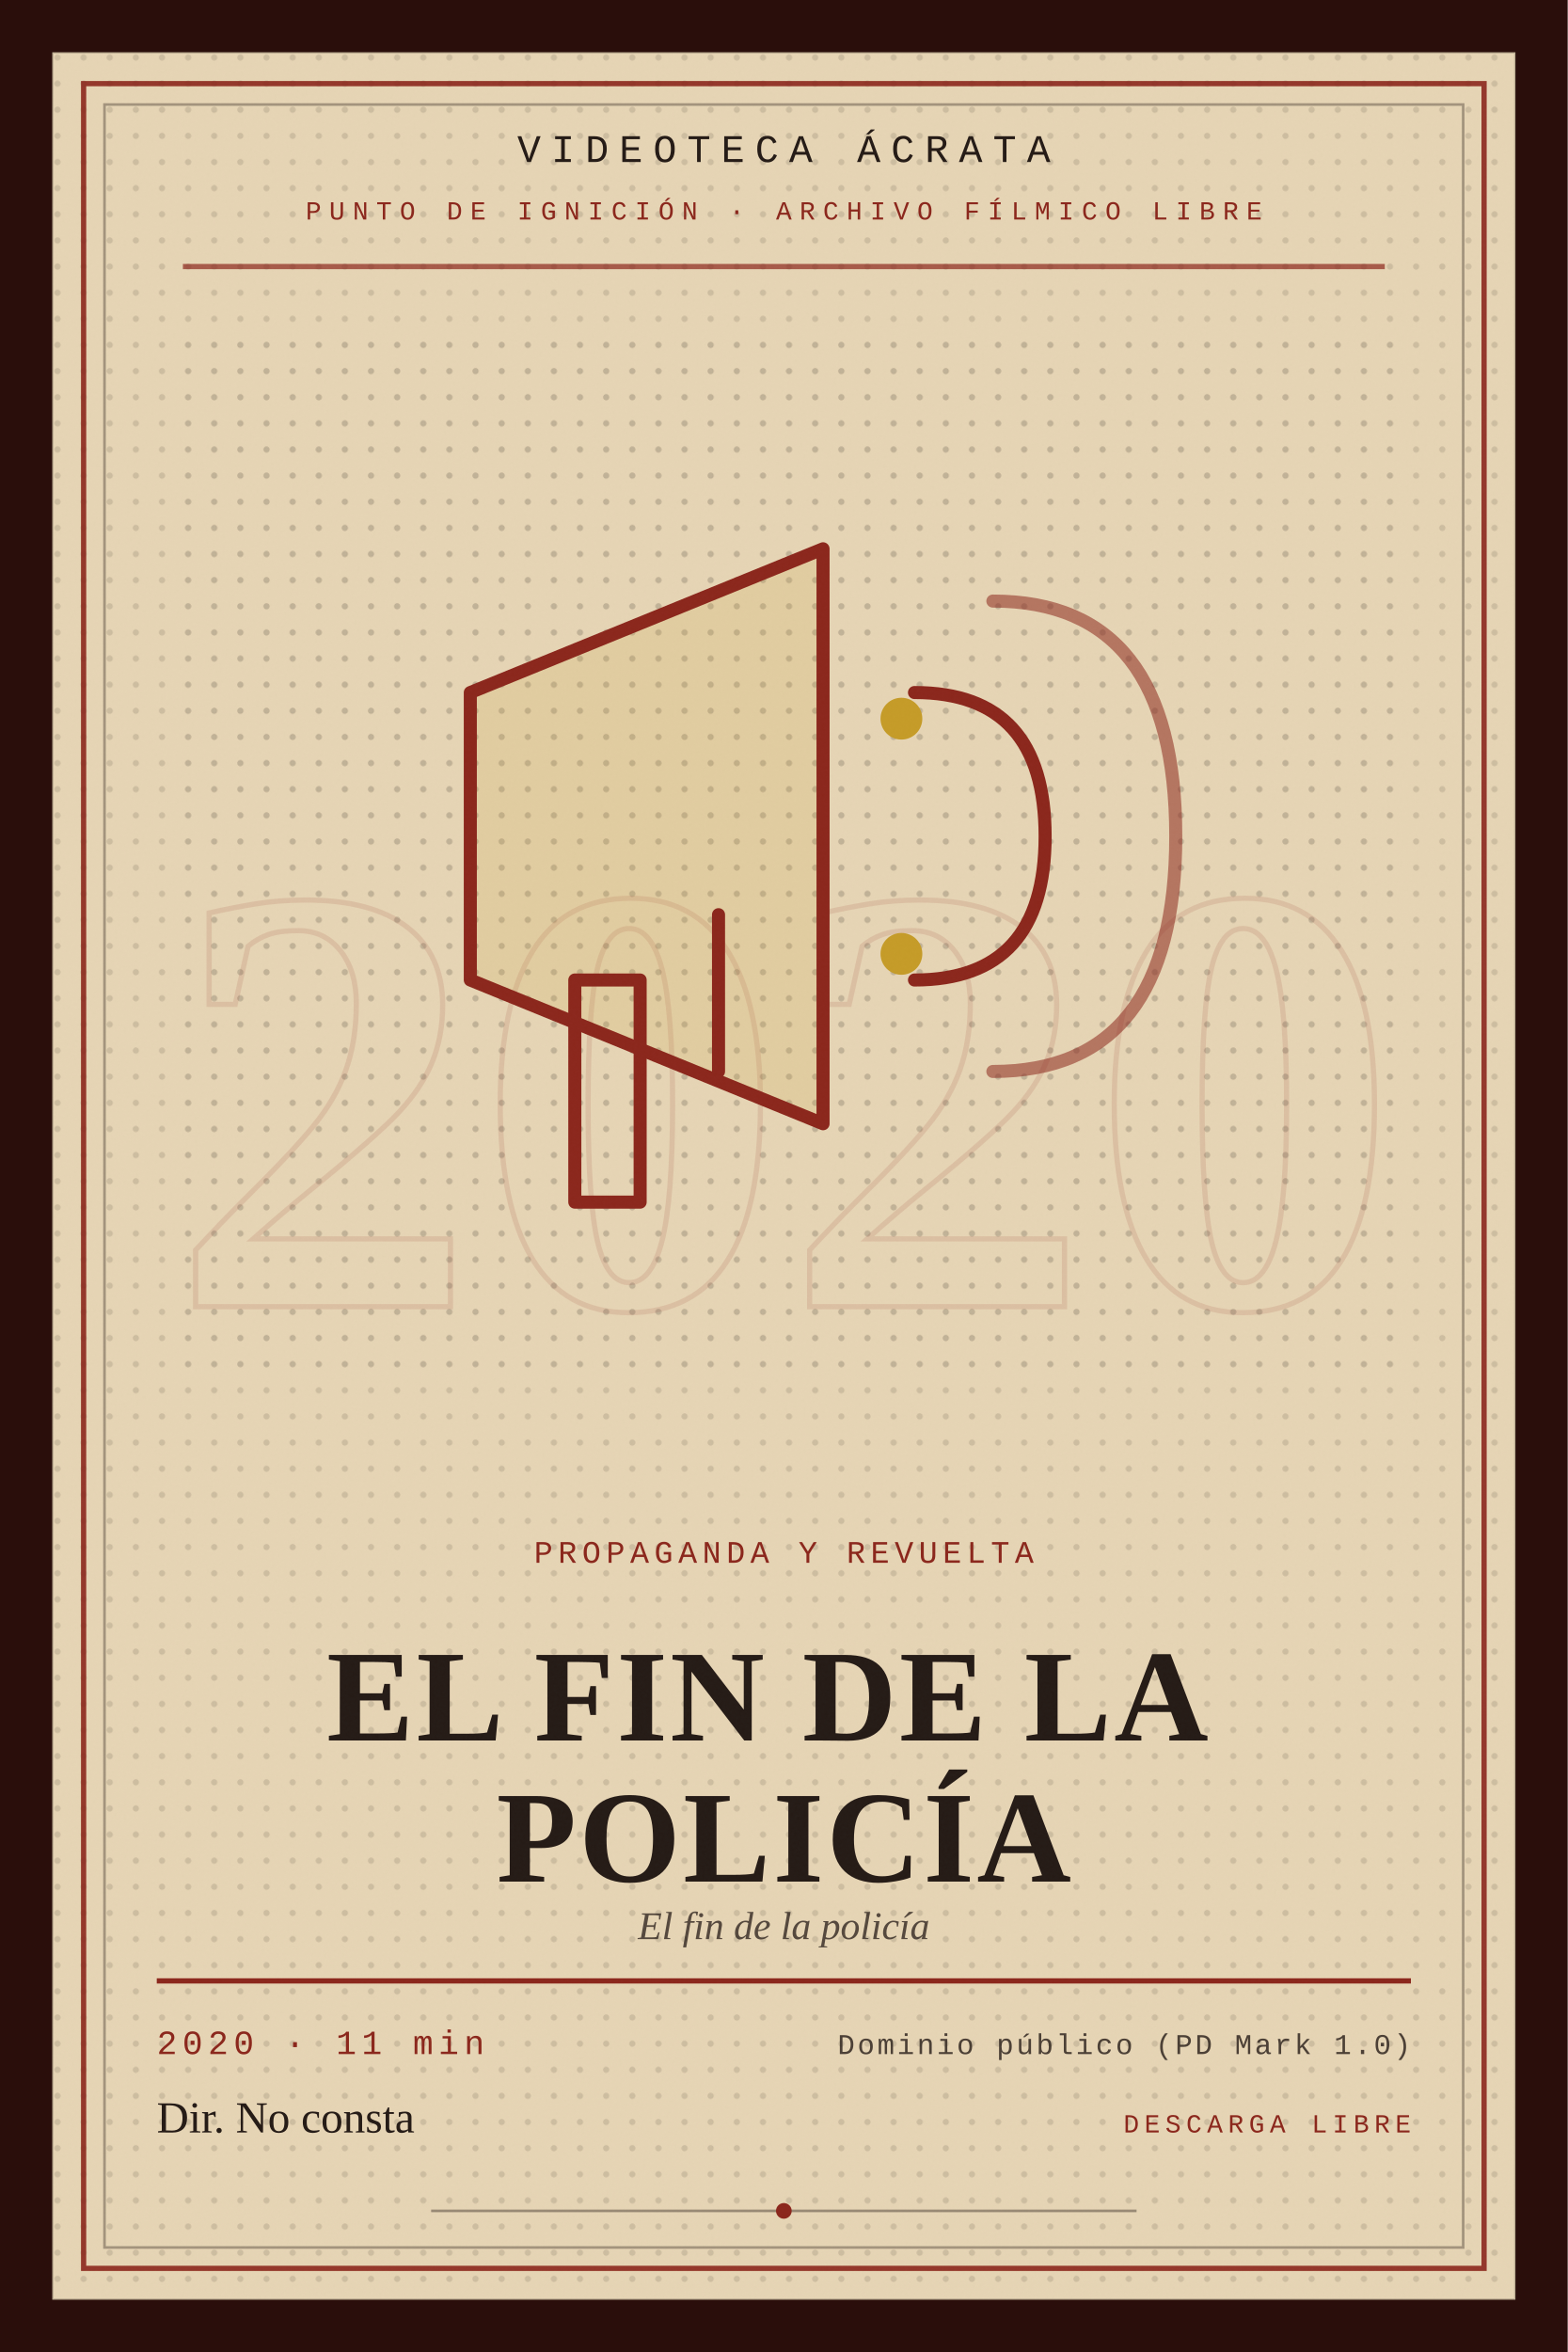
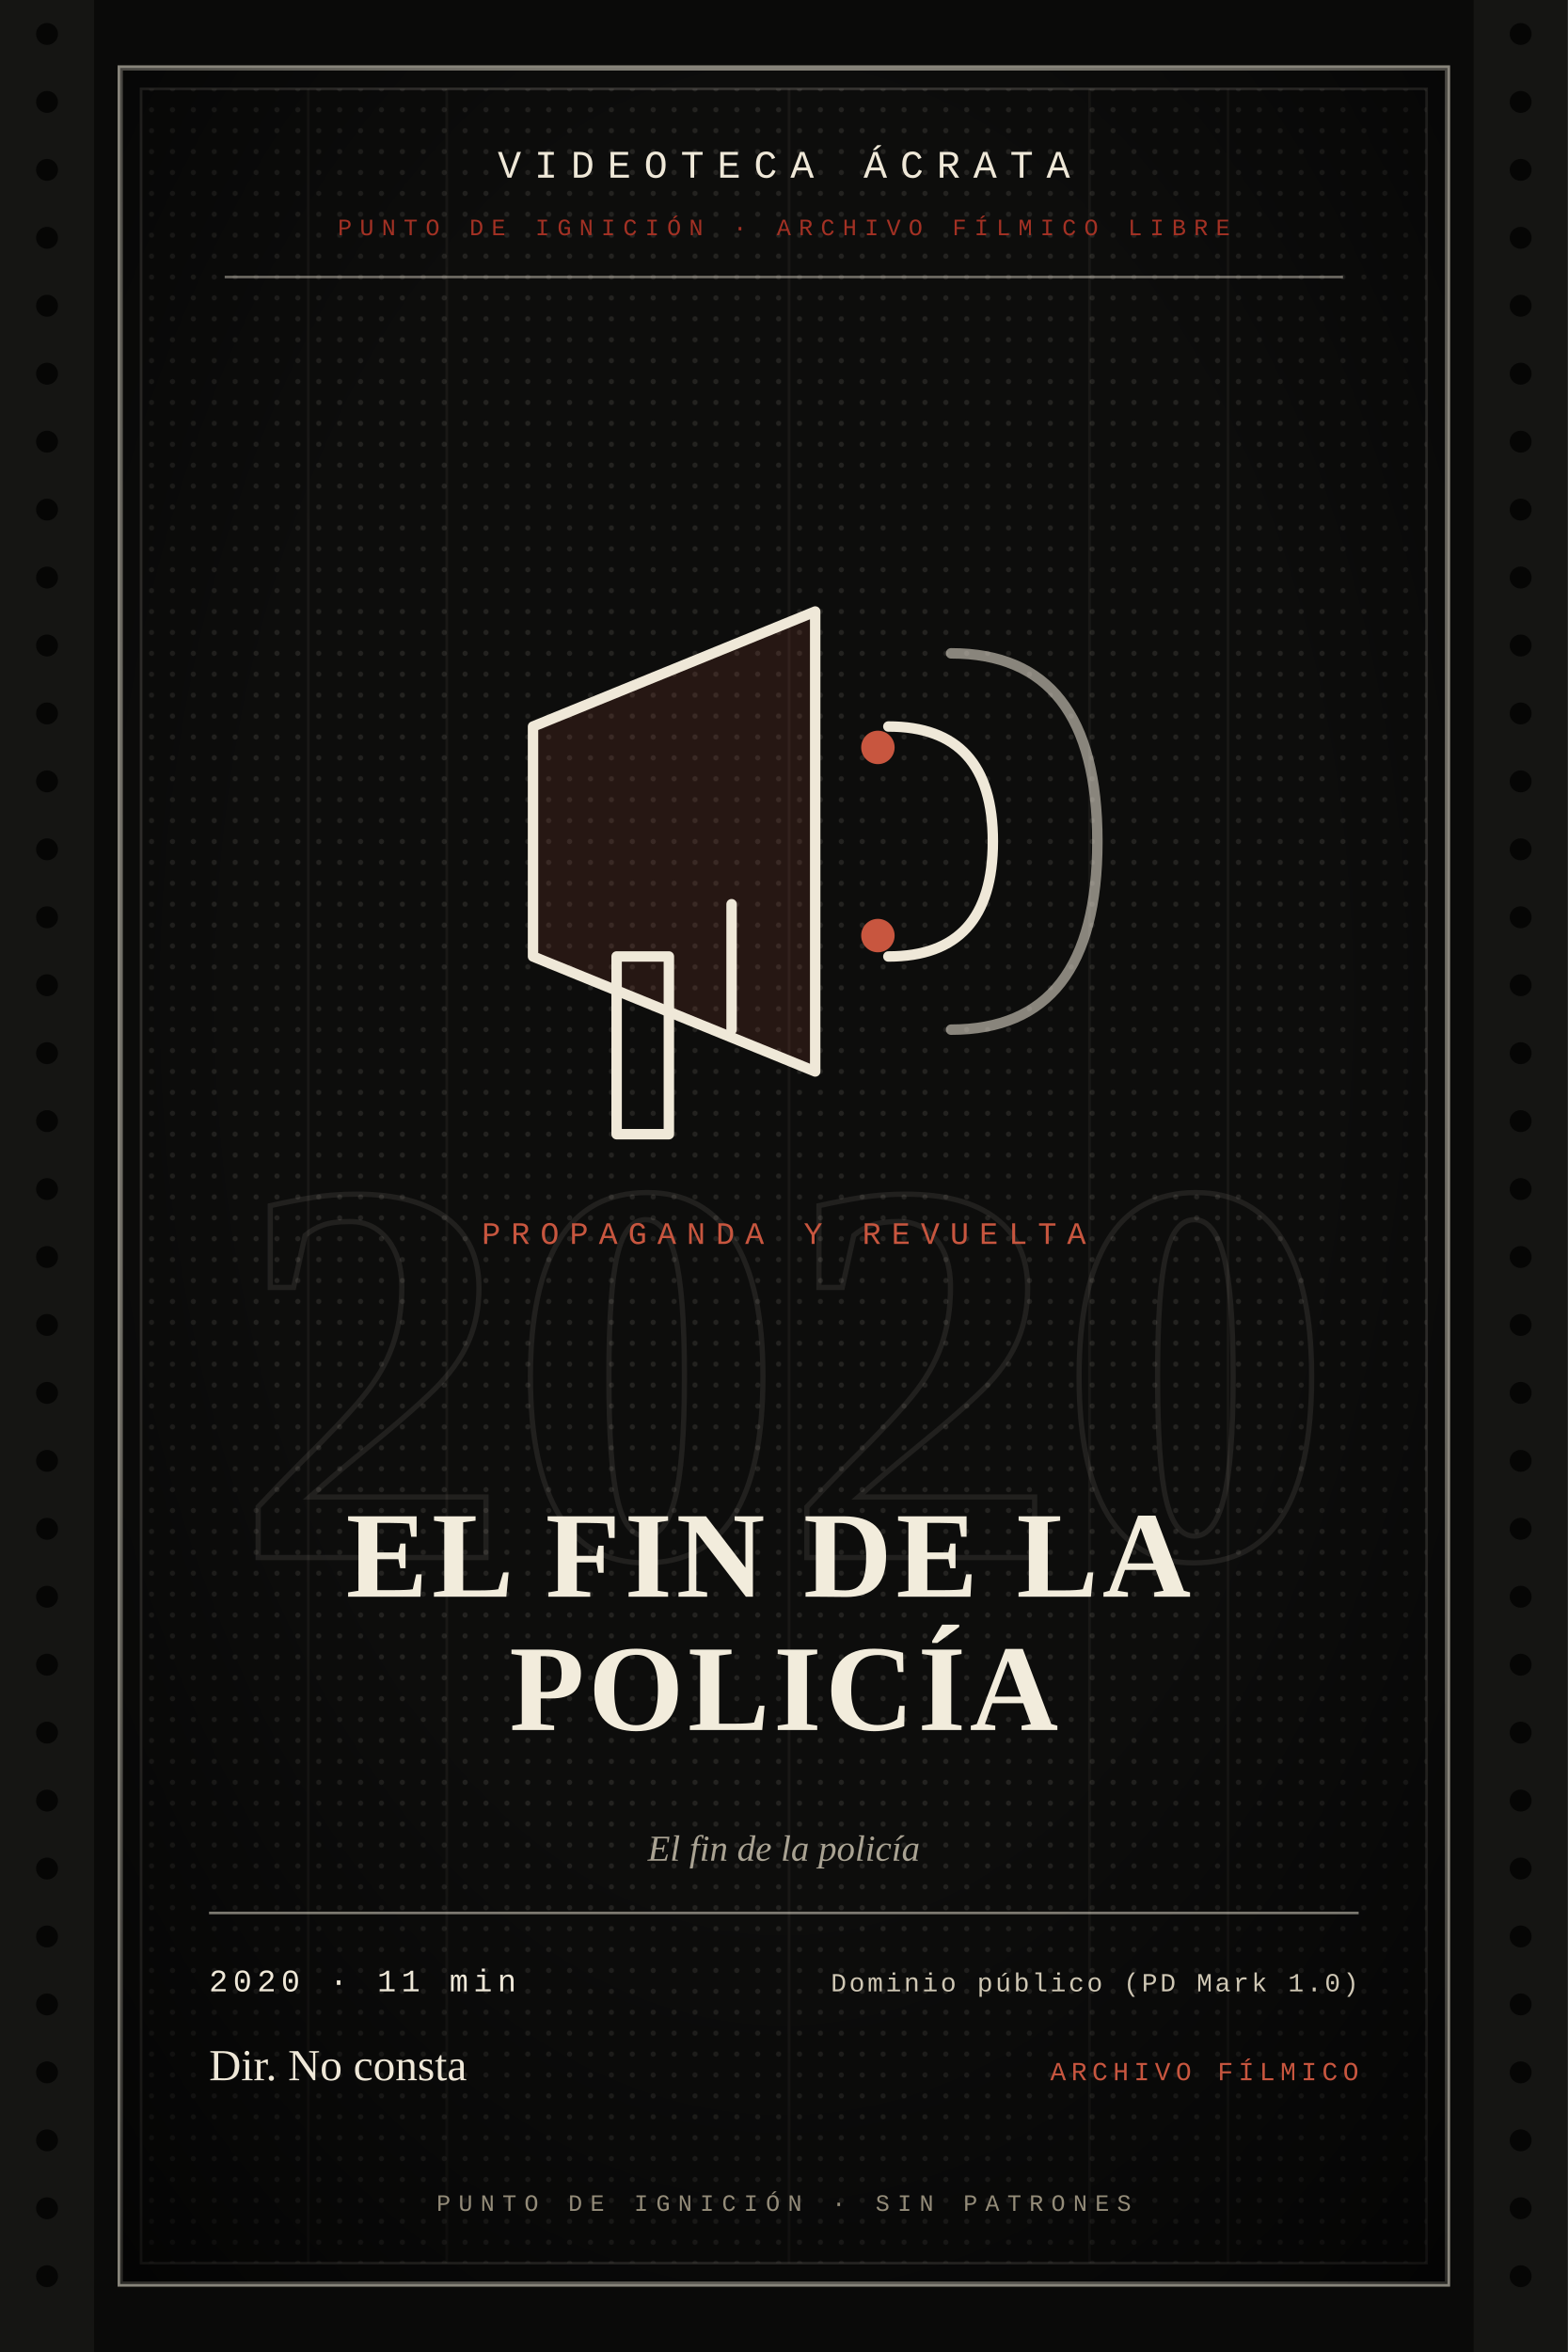
<svg xmlns="http://www.w3.org/2000/svg" viewBox="0 0 600 900" width="600" height="900" role="img" aria-labelledby="titulo-el-fin-de-la-policia desc-el-fin-de-la-policia">
  <defs>
-     <pattern id="trama" width="10" height="10" patternUnits="userSpaceOnUse">
-       <circle cx="2" cy="2" r="1.2" fill="#241a15" opacity=".18" />
+     <pattern id="grano-n" width="8" height="8" patternUnits="userSpaceOnUse">
+       <circle cx="2" cy="2" r="1" fill="#f2ecdc" opacity=".14" />
    </pattern>
-     <filter id="grano" x="0" y="0" width="100%" height="100%">
-       <feTurbulence type="fractalNoise" baseFrequency=".85" numOctaves="3" stitchTiles="stitch" result="ruido" />
-       <feColorMatrix in="ruido" type="saturate" values="0" result="gris" />
-       <feComponentTransfer in="gris" result="tenue">
-         <feFuncA type="table" tableValues="0 .12" />
-       </feComponentTransfer>
-       <feBlend in="SourceGraphic" in2="tenue" mode="multiply" />
-     </filter>
+     <radialGradient id="vineta-n" cx=".5" cy=".42" r=".78">
+       <stop offset="52%" stop-color="#000" stop-opacity="0" />
+       <stop offset="100%" stop-color="#000" stop-opacity=".72" />
+     </radialGradient>
  </defs>
-   <rect width="600" height="900" fill="#2a0e0b" />
-   <rect x="20" y="20" width="560" height="860" fill="#e6d4b4" />
-   <rect x="20" y="20" width="560" height="860" fill="url(#trama)" opacity=".7" />
-   <rect x="32" y="32" width="536" height="836" fill="none" stroke="#8b261b" stroke-width="2" opacity=".9" />
-   <rect x="40" y="40" width="520" height="820" fill="none" stroke="#241a15" stroke-width="1" opacity=".35" />
-   <text x="300" y="62" text-anchor="middle" font-family="'Special Elite', 'Courier New', monospace" font-size="15" letter-spacing="4" fill="#241a15">VIDEOTECA ÁCRATA</text>
-   <text x="300" y="84" text-anchor="middle" font-family="'Special Elite', 'Courier New', monospace" font-size="10" letter-spacing="3" fill="#8b261b">PUNTO DE IGNICIÓN · ARCHIVO FÍLMICO LIBRE</text>
-   <path d="M70 102 L530 102" stroke="#8b261b" stroke-width="2" opacity=".7" />
-   <text x="300" y="500" text-anchor="middle" font-family="Georgia, 'Times New Roman', serif" font-weight="700" font-size="235" fill="none" stroke="#8b261b" stroke-width="2" opacity=".12">2020</text>
-   <rect x="65" y="125" width="470" height="405" fill="url(#trama)" opacity=".4" />
-   <g transform="translate(300 320) scale(1)">
+   <rect width="600" height="900" fill="#0a0a09" />
+   <rect x="0" y="0" width="36" height="900" fill="#151513" />
+   <rect x="564" y="0" width="36" height="900" fill="#151513" />
+   <g fill="#060605">
+     <circle cx="18" cy="13" r="4.2" />
+     <circle cx="582" cy="13" r="4.2" />
+     <circle cx="18" cy="39" r="4.2" />
+     <circle cx="582" cy="39" r="4.2" />
+     <circle cx="18" cy="65" r="4.2" />
+     <circle cx="582" cy="65" r="4.2" />
+     <circle cx="18" cy="91" r="4.2" />
+     <circle cx="582" cy="91" r="4.2" />
+     <circle cx="18" cy="117" r="4.2" />
+     <circle cx="582" cy="117" r="4.2" />
+     <circle cx="18" cy="143" r="4.2" />
+     <circle cx="582" cy="143" r="4.2" />
+     <circle cx="18" cy="169" r="4.2" />
+     <circle cx="582" cy="169" r="4.2" />
+     <circle cx="18" cy="195" r="4.2" />
+     <circle cx="582" cy="195" r="4.2" />
+     <circle cx="18" cy="221" r="4.2" />
+     <circle cx="582" cy="221" r="4.2" />
+     <circle cx="18" cy="247" r="4.2" />
+     <circle cx="582" cy="247" r="4.2" />
+     <circle cx="18" cy="273" r="4.2" />
+     <circle cx="582" cy="273" r="4.2" />
+     <circle cx="18" cy="299" r="4.2" />
+     <circle cx="582" cy="299" r="4.2" />
+     <circle cx="18" cy="325" r="4.2" />
+     <circle cx="582" cy="325" r="4.2" />
+     <circle cx="18" cy="351" r="4.2" />
+     <circle cx="582" cy="351" r="4.2" />
+     <circle cx="18" cy="377" r="4.2" />
+     <circle cx="582" cy="377" r="4.2" />
+     <circle cx="18" cy="403" r="4.2" />
+     <circle cx="582" cy="403" r="4.2" />
+     <circle cx="18" cy="429" r="4.2" />
+     <circle cx="582" cy="429" r="4.2" />
+     <circle cx="18" cy="455" r="4.2" />
+     <circle cx="582" cy="455" r="4.2" />
+     <circle cx="18" cy="481" r="4.2" />
+     <circle cx="582" cy="481" r="4.2" />
+     <circle cx="18" cy="507" r="4.2" />
+     <circle cx="582" cy="507" r="4.2" />
+     <circle cx="18" cy="533" r="4.2" />
+     <circle cx="582" cy="533" r="4.2" />
+     <circle cx="18" cy="559" r="4.2" />
+     <circle cx="582" cy="559" r="4.2" />
+     <circle cx="18" cy="585" r="4.2" />
+     <circle cx="582" cy="585" r="4.2" />
+     <circle cx="18" cy="611" r="4.2" />
+     <circle cx="582" cy="611" r="4.2" />
+     <circle cx="18" cy="637" r="4.2" />
+     <circle cx="582" cy="637" r="4.2" />
+     <circle cx="18" cy="663" r="4.2" />
+     <circle cx="582" cy="663" r="4.2" />
+     <circle cx="18" cy="689" r="4.2" />
+     <circle cx="582" cy="689" r="4.2" />
+     <circle cx="18" cy="715" r="4.2" />
+     <circle cx="582" cy="715" r="4.2" />
+     <circle cx="18" cy="741" r="4.2" />
+     <circle cx="582" cy="741" r="4.2" />
+     <circle cx="18" cy="767" r="4.2" />
+     <circle cx="582" cy="767" r="4.2" />
+     <circle cx="18" cy="793" r="4.2" />
+     <circle cx="582" cy="793" r="4.2" />
+     <circle cx="18" cy="819" r="4.2" />
+     <circle cx="582" cy="819" r="4.2" />
+     <circle cx="18" cy="845" r="4.2" />
+     <circle cx="582" cy="845" r="4.2" />
+     <circle cx="18" cy="871" r="4.2" />
+     <circle cx="582" cy="871" r="4.2" />
+   </g>
+   <rect x="46" y="26" width="508" height="848" fill="#0d0d0c" stroke="#efe8d8" stroke-width="2" stroke-opacity=".55" />
+   <rect x="54" y="34" width="492" height="832" fill="none" stroke="#efe8d8" stroke-width="1" stroke-opacity=".18" />
+   <rect x="54" y="34" width="492" height="832" fill="url(#grano-n)" opacity=".7" />
+   <g stroke="#efe8d8" stroke-opacity=".055" stroke-width="1">
+     <path d="M118 34V866" />
+     <path d="M171 34V866" />
+     <path d="M302 34V866" />
+     <path d="M417 34V866" />
+     <path d="M470 34V866" />
+   </g>
+   <rect x="46" y="26" width="508" height="848" fill="url(#vineta-n)" />
+   <text x="300" y="68" text-anchor="middle" font-family="'Courier Prime', 'Courier New', monospace" font-size="15" letter-spacing="5" fill="#efe8d8">VIDEOTECA ÁCRATA</text>
+   <text x="300" y="90" text-anchor="middle" font-family="'Courier Prime', 'Courier New', monospace" font-size="9" letter-spacing="3" fill="#a33124">PUNTO DE IGNICIÓN · ARCHIVO FÍLMICO LIBRE</text>
+   <path d="M86 106 L514 106" stroke="#efe8d8" stroke-width="1" stroke-opacity=".42" />
+   <text x="300" y="596" text-anchor="middle" font-family="Georgia, 'Times New Roman', serif" font-weight="700" font-size="210" fill="none" stroke="#efe8d8" stroke-width="2" stroke-opacity=".09">2020</text>
+   <g transform="translate(300 322) scale(0.8)">
    <g>
-       <path d="M-120 -55 L15 -110 L15 110 L-120 55 Z" fill="#c59b27" opacity=".14" />
-       <path d="M-120 -55 L15 -110 L15 110 L-120 55 Z" fill="none" stroke="#8b261b" stroke-width="5" stroke-linecap="round" stroke-linejoin="round" />
-       <path d="M-80 55 L-55 55 L-55 140 L-80 140 Z" fill="none" stroke="#8b261b" stroke-width="5" stroke-linecap="round" stroke-linejoin="round" />
-       <path d="M-25 30 L-25 90" fill="none" stroke="#8b261b" stroke-width="5" stroke-linecap="round" stroke-linejoin="round" />
-       <path d="M50 -55 Q100 -55 100 0 Q100 55 50 55" fill="none" stroke="#8b261b" stroke-width="5" stroke-linecap="round" stroke-linejoin="round" />
-       <path d="M80 -90 Q150 -90 150 0 Q150 90 80 90" fill="none" stroke="#8b261b" stroke-width="5" stroke-linecap="round" stroke-linejoin="round" opacity=".55" />
-       <circle cx="45" cy="-45" r="8" fill="#c59b27" />
-       <circle cx="45" cy="45" r="8" fill="#c59b27" />
+       <path d="M-120 -55 L15 -110 L15 110 L-120 55 Z" fill="#c8563f" opacity=".14" />
+       <path d="M-120 -55 L15 -110 L15 110 L-120 55 Z" fill="none" stroke="#efe8d8" stroke-width="5" stroke-linecap="round" stroke-linejoin="round" />
+       <path d="M-80 55 L-55 55 L-55 140 L-80 140 Z" fill="none" stroke="#efe8d8" stroke-width="5" stroke-linecap="round" stroke-linejoin="round" />
+       <path d="M-25 30 L-25 90" fill="none" stroke="#efe8d8" stroke-width="5" stroke-linecap="round" stroke-linejoin="round" />
+       <path d="M50 -55 Q100 -55 100 0 Q100 55 50 55" fill="none" stroke="#efe8d8" stroke-width="5" stroke-linecap="round" stroke-linejoin="round" />
+       <path d="M80 -90 Q150 -90 150 0 Q150 90 80 90" fill="none" stroke="#efe8d8" stroke-width="5" stroke-linecap="round" stroke-linejoin="round" opacity=".55" />
+       <circle cx="45" cy="-45" r="8" fill="#c8563f" />
+       <circle cx="45" cy="45" r="8" fill="#c8563f" />
    </g>
  </g>
-   <text x="300" y="598" text-anchor="middle" font-family="'Special Elite', 'Courier New', monospace" font-size="12" letter-spacing="2" fill="#8b261b">PROPAGANDA Y REVUELTA</text>
-   <text text-anchor="middle" font-family="Georgia, 'Times New Roman', serif" font-weight="700" font-size="50" letter-spacing="1" fill="#241a15">
-     <tspan x="300" y="666">EL FIN DE LA</tspan>
-     <tspan x="300" y="720">POLICÍA</tspan>
+   <text x="300" y="476" text-anchor="middle" font-family="'Courier Prime', 'Courier New', monospace" font-size="12" letter-spacing="4" fill="#c8563f">PROPAGANDA Y REVUELTA</text>
+   <text text-anchor="middle" font-family="Georgia, 'Times New Roman', serif" font-weight="700" font-size="47" letter-spacing="1.5" fill="#f2ecdc">
+     <tspan x="300" y="611">EL FIN DE LA</tspan>
+     <tspan x="300" y="662">POLICÍA</tspan>
  </text>
-   <text x="300" y="742" text-anchor="middle" font-family="Georgia, 'Times New Roman', serif" font-style="italic" font-size="15" fill="#241a15" opacity=".75">El fin de la policía</text>
-   <path d="M60 758 L540 758" stroke="#8b261b" stroke-width="2" />
-   <text x="60" y="786" font-family="'Special Elite', 'Courier New', monospace" font-size="13" letter-spacing="2" fill="#8b261b">2020 · 11 min</text>
-   <text x="540" y="786" text-anchor="end" font-family="'Special Elite', 'Courier New', monospace" font-size="11" letter-spacing="1" fill="#241a15" opacity=".8">Dominio público (PD Mark 1.0)</text>
-   <text x="60" y="816" font-family="Georgia, 'Times New Roman', serif" font-size="17" fill="#241a15">Dir. No consta</text>
-   <text x="540" y="816" text-anchor="end" font-family="'Special Elite', 'Courier New', monospace" font-size="10" letter-spacing="2" fill="#8b261b">DESCARGA LIBRE</text>
-   <g transform="translate(300 846)">
-     <path d="M-135 0 L135 0" stroke="#241a15" stroke-width="1" opacity=".4" />
-     <circle cx="0" cy="0" r="3" fill="#8b261b" />
-   </g>
-   <rect x="20" y="20" width="560" height="860" fill="none" stroke="#241a15" stroke-width="1" opacity=".2" filter="url(#grano)" />
+   <text x="300" y="712" text-anchor="middle" font-family="Georgia, 'Times New Roman', serif" font-style="italic" font-size="14" fill="#cfc7b4" opacity=".8">El fin de la policía</text>
+   <path d="M80 732 L520 732" stroke="#efe8d8" stroke-width="1" stroke-opacity=".5" />
+   <text x="80" y="762" font-family="'Courier Prime', 'Courier New', monospace" font-size="12" letter-spacing="2" fill="#efe8d8">2020 · 11 min</text>
+   <text x="520" y="762" text-anchor="end" font-family="'Courier Prime', 'Courier New', monospace" font-size="10" letter-spacing="1" fill="#cfc7b4">Dominio público (PD Mark 1.0)</text>
+   <text x="80" y="796" font-family="Georgia, 'Times New Roman', serif" font-size="17" fill="#efe8d8">Dir. No consta</text>
+   <text x="520" y="796" text-anchor="end" font-family="'Courier Prime', 'Courier New', monospace" font-size="10" letter-spacing="2" fill="#c8563f">ARCHIVO FÍLMICO</text>
+   <text x="300" y="846" text-anchor="middle" font-family="'Courier Prime', 'Courier New', monospace" font-size="9" letter-spacing="3" fill="#948c79">PUNTO DE IGNICIÓN · SIN PATRONES</text>
</svg>
